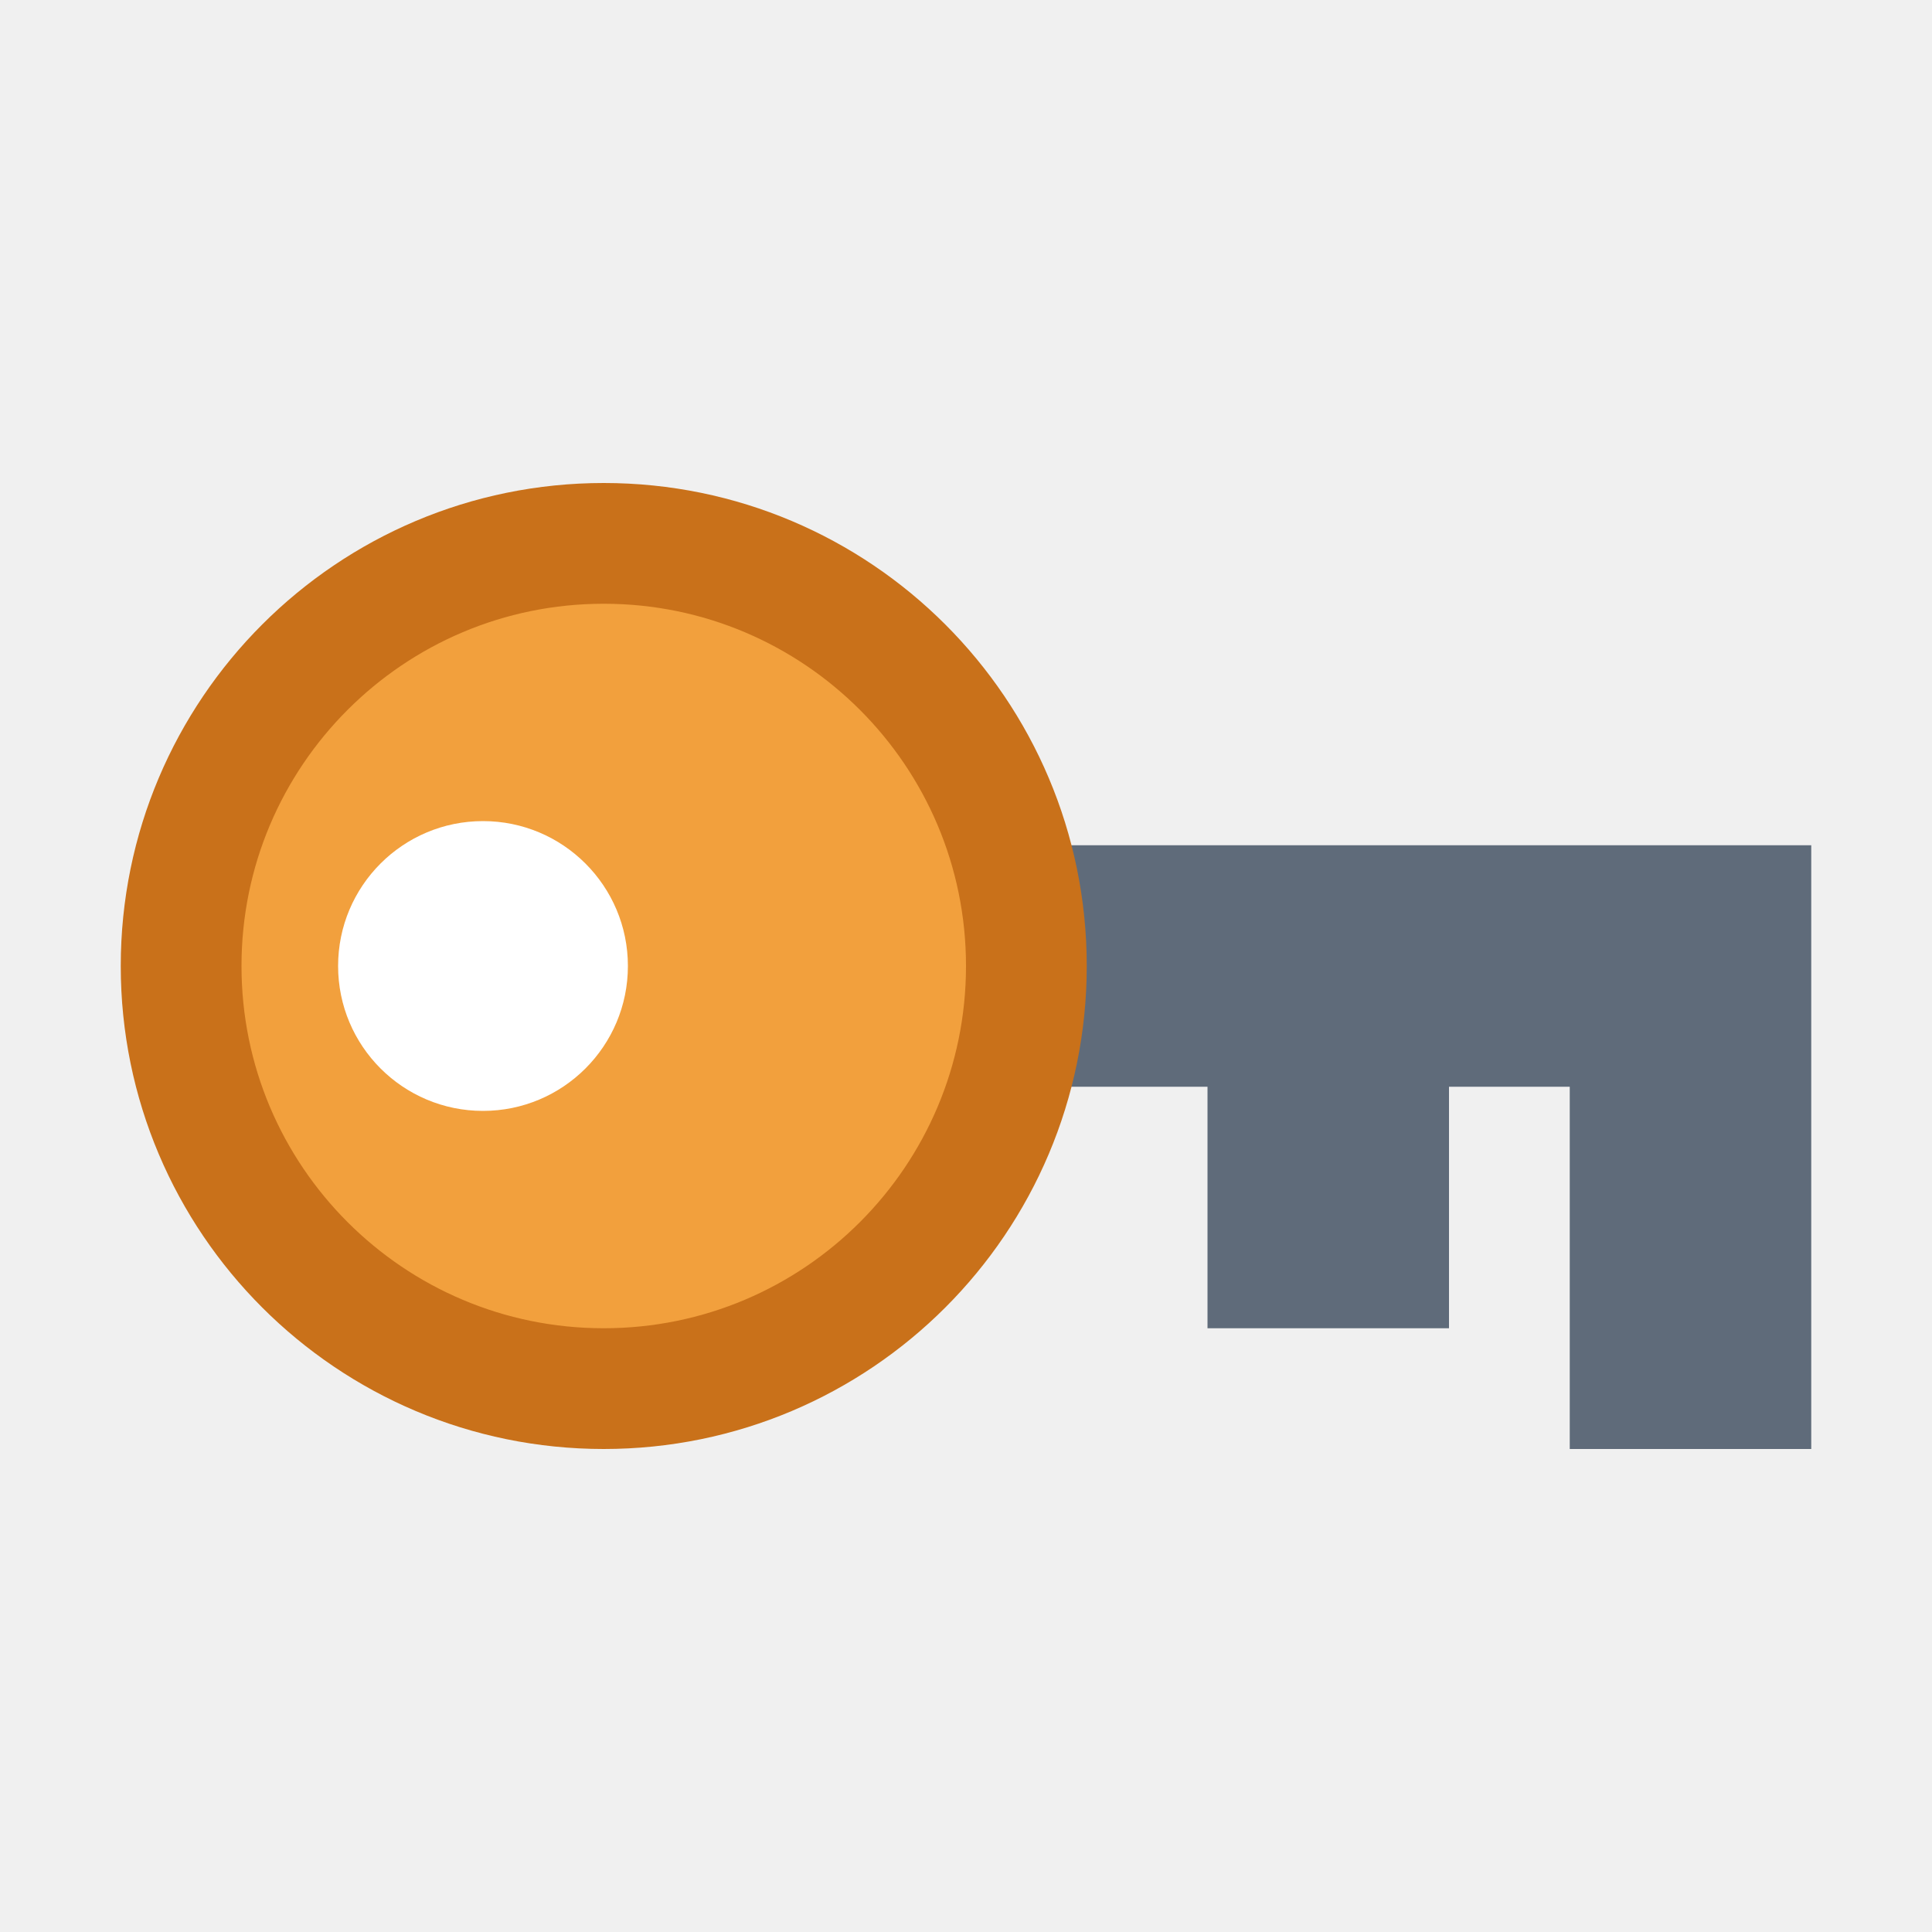
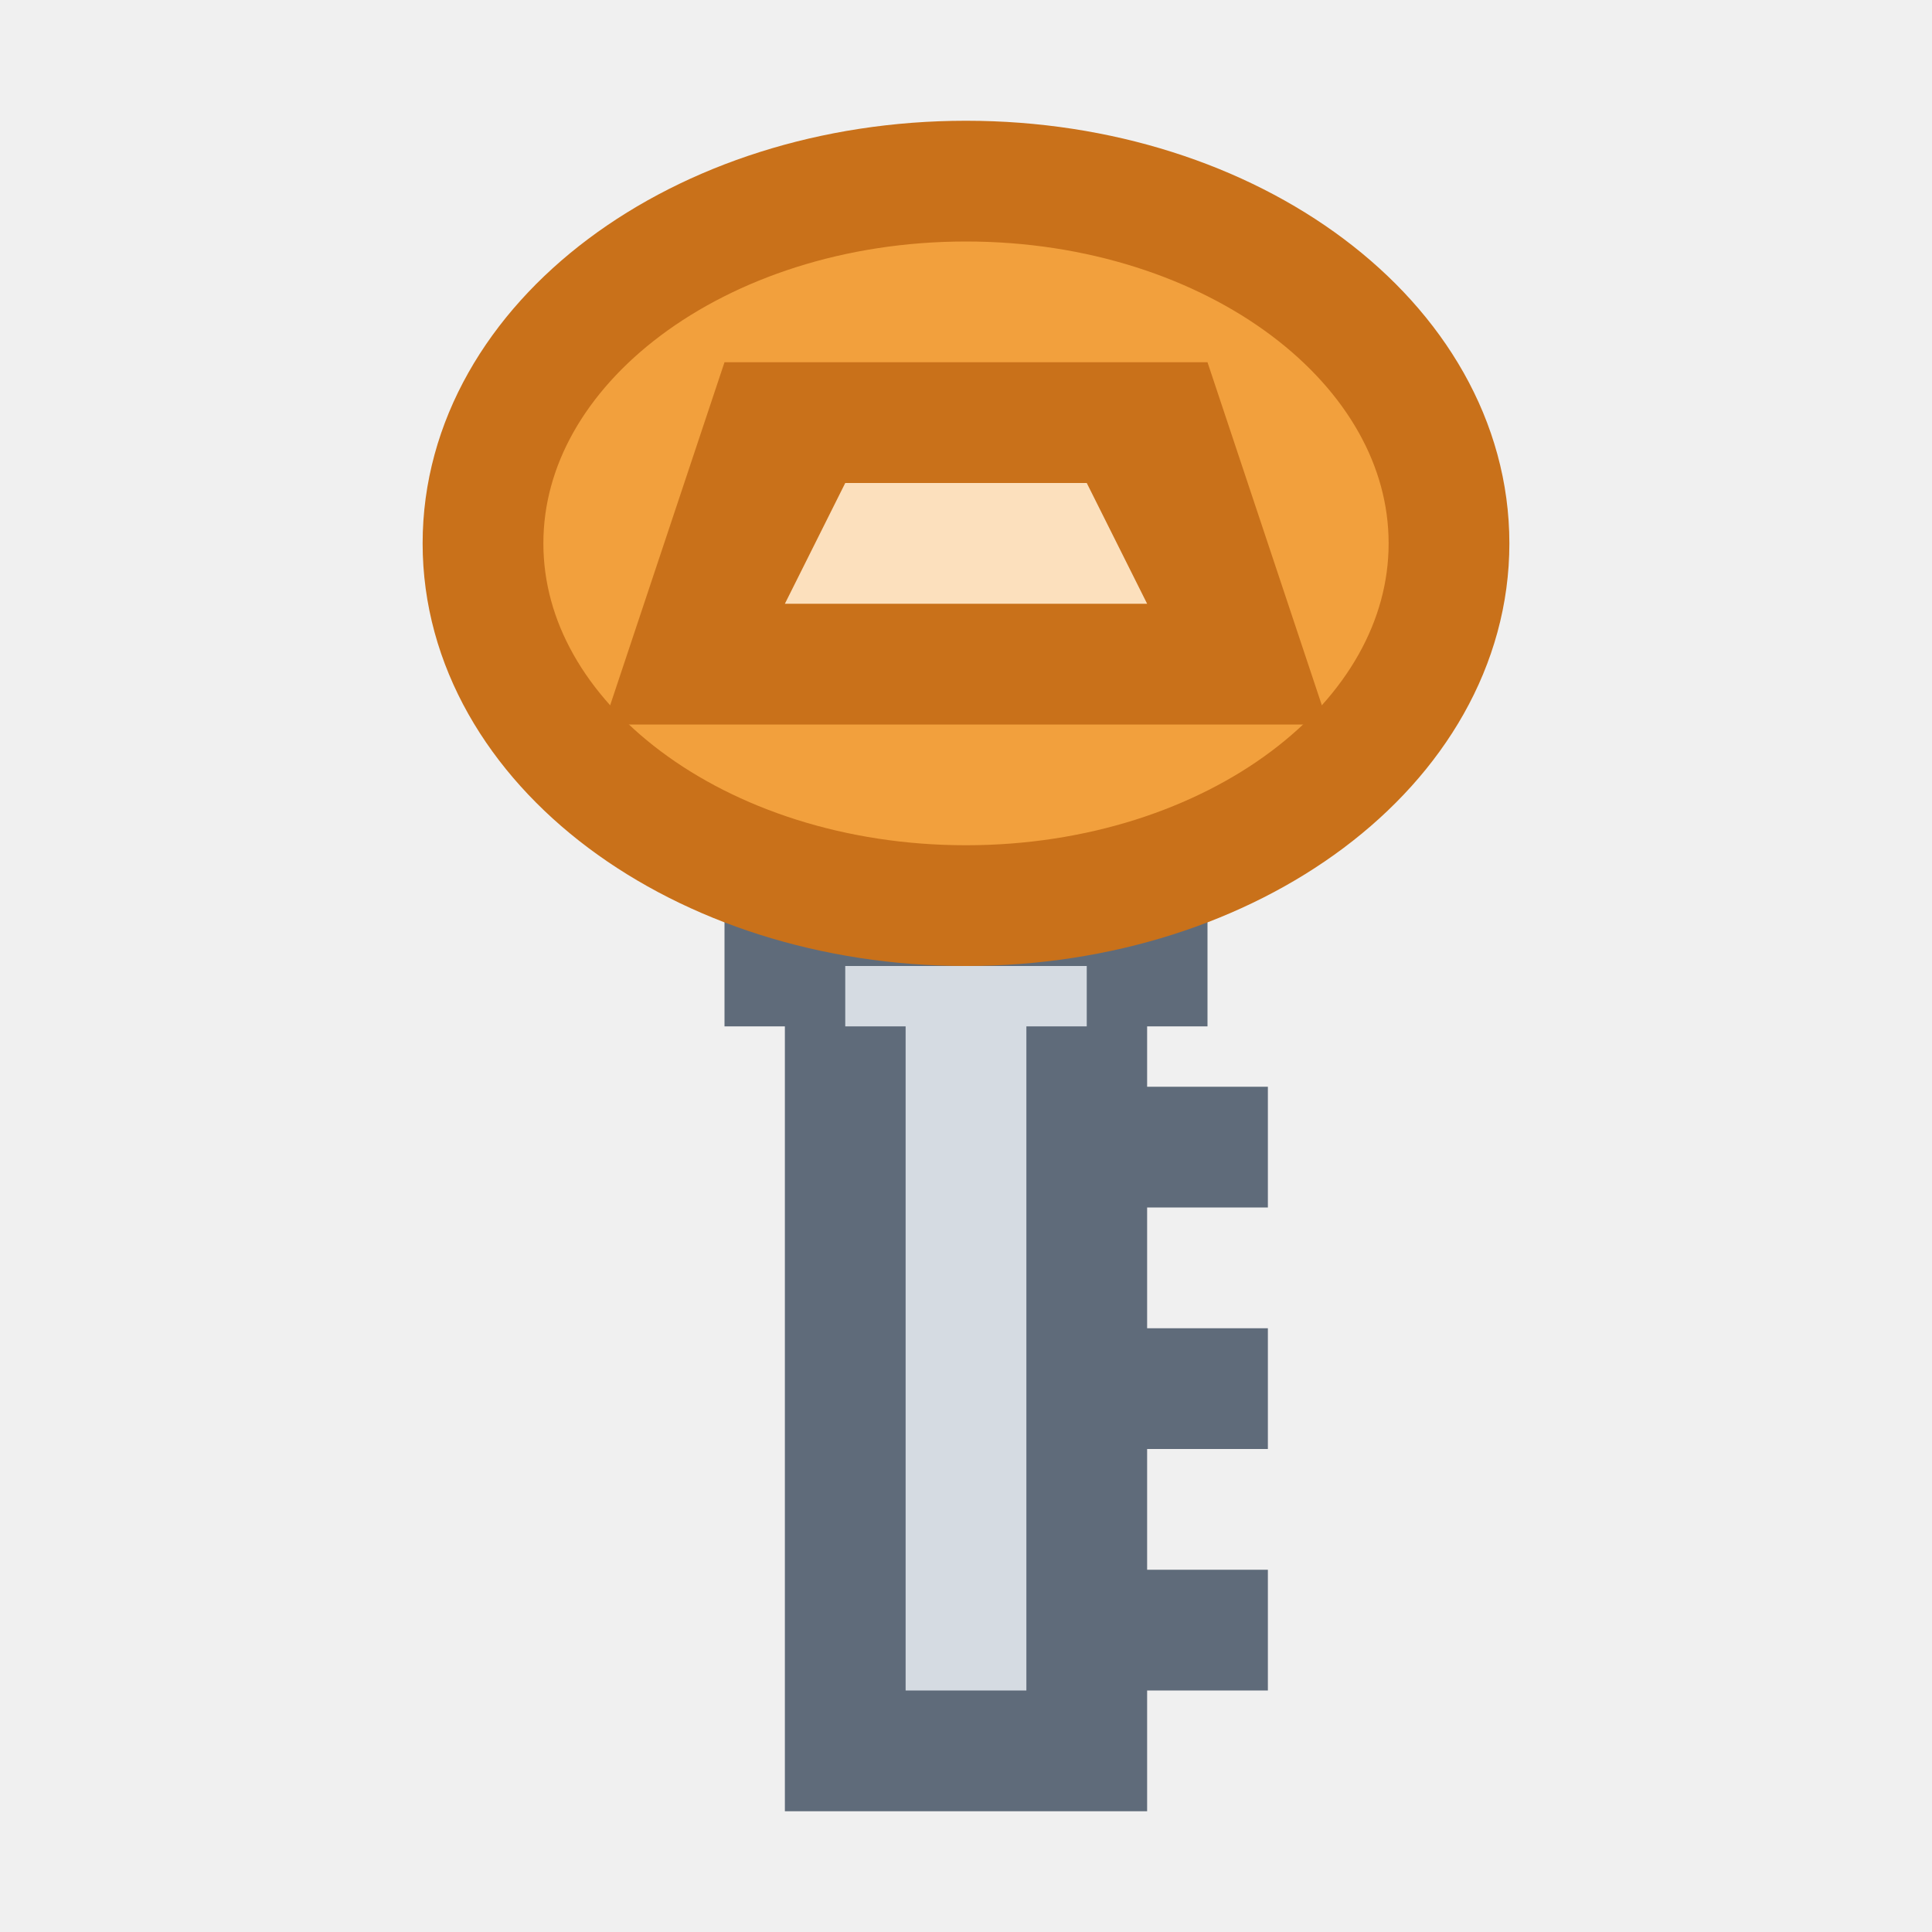
<svg xmlns="http://www.w3.org/2000/svg" width="32" height="32" viewBox="0 0 32 32">
-   <path d="M16 14h14v10h-4v-6h-2v4h-4v-4h-4z" fill="#5F6B7A" />
-   <circle cx="10" cy="16" r="7" fill="#F2A03D" stroke="#C9711A" stroke-width="2" />
-   <circle cx="8" cy="16" r="2.4" fill="#FFFFFF" />
+   <path d="M12 14h8v3h-1v1h2v2h-2v2h2v2h-2v2h2v2h-2v2h-6V17h-1z" fill="#5F6B7A" />
+   <path d="M14 16h4v1h-1v11h-2V17h-1z" fill="#D5DBE2" />
+   <ellipse cx="16" cy="9" rx="8" ry="6" fill="#F2A03D" stroke="#C9711A" stroke-width="2" />
+   <path d="M12 6h8l2 6H10z" fill="#C9711A" />
+   <path d="M14 8h4l1 2h-6z" fill="#FCE0BD" />
</svg>
